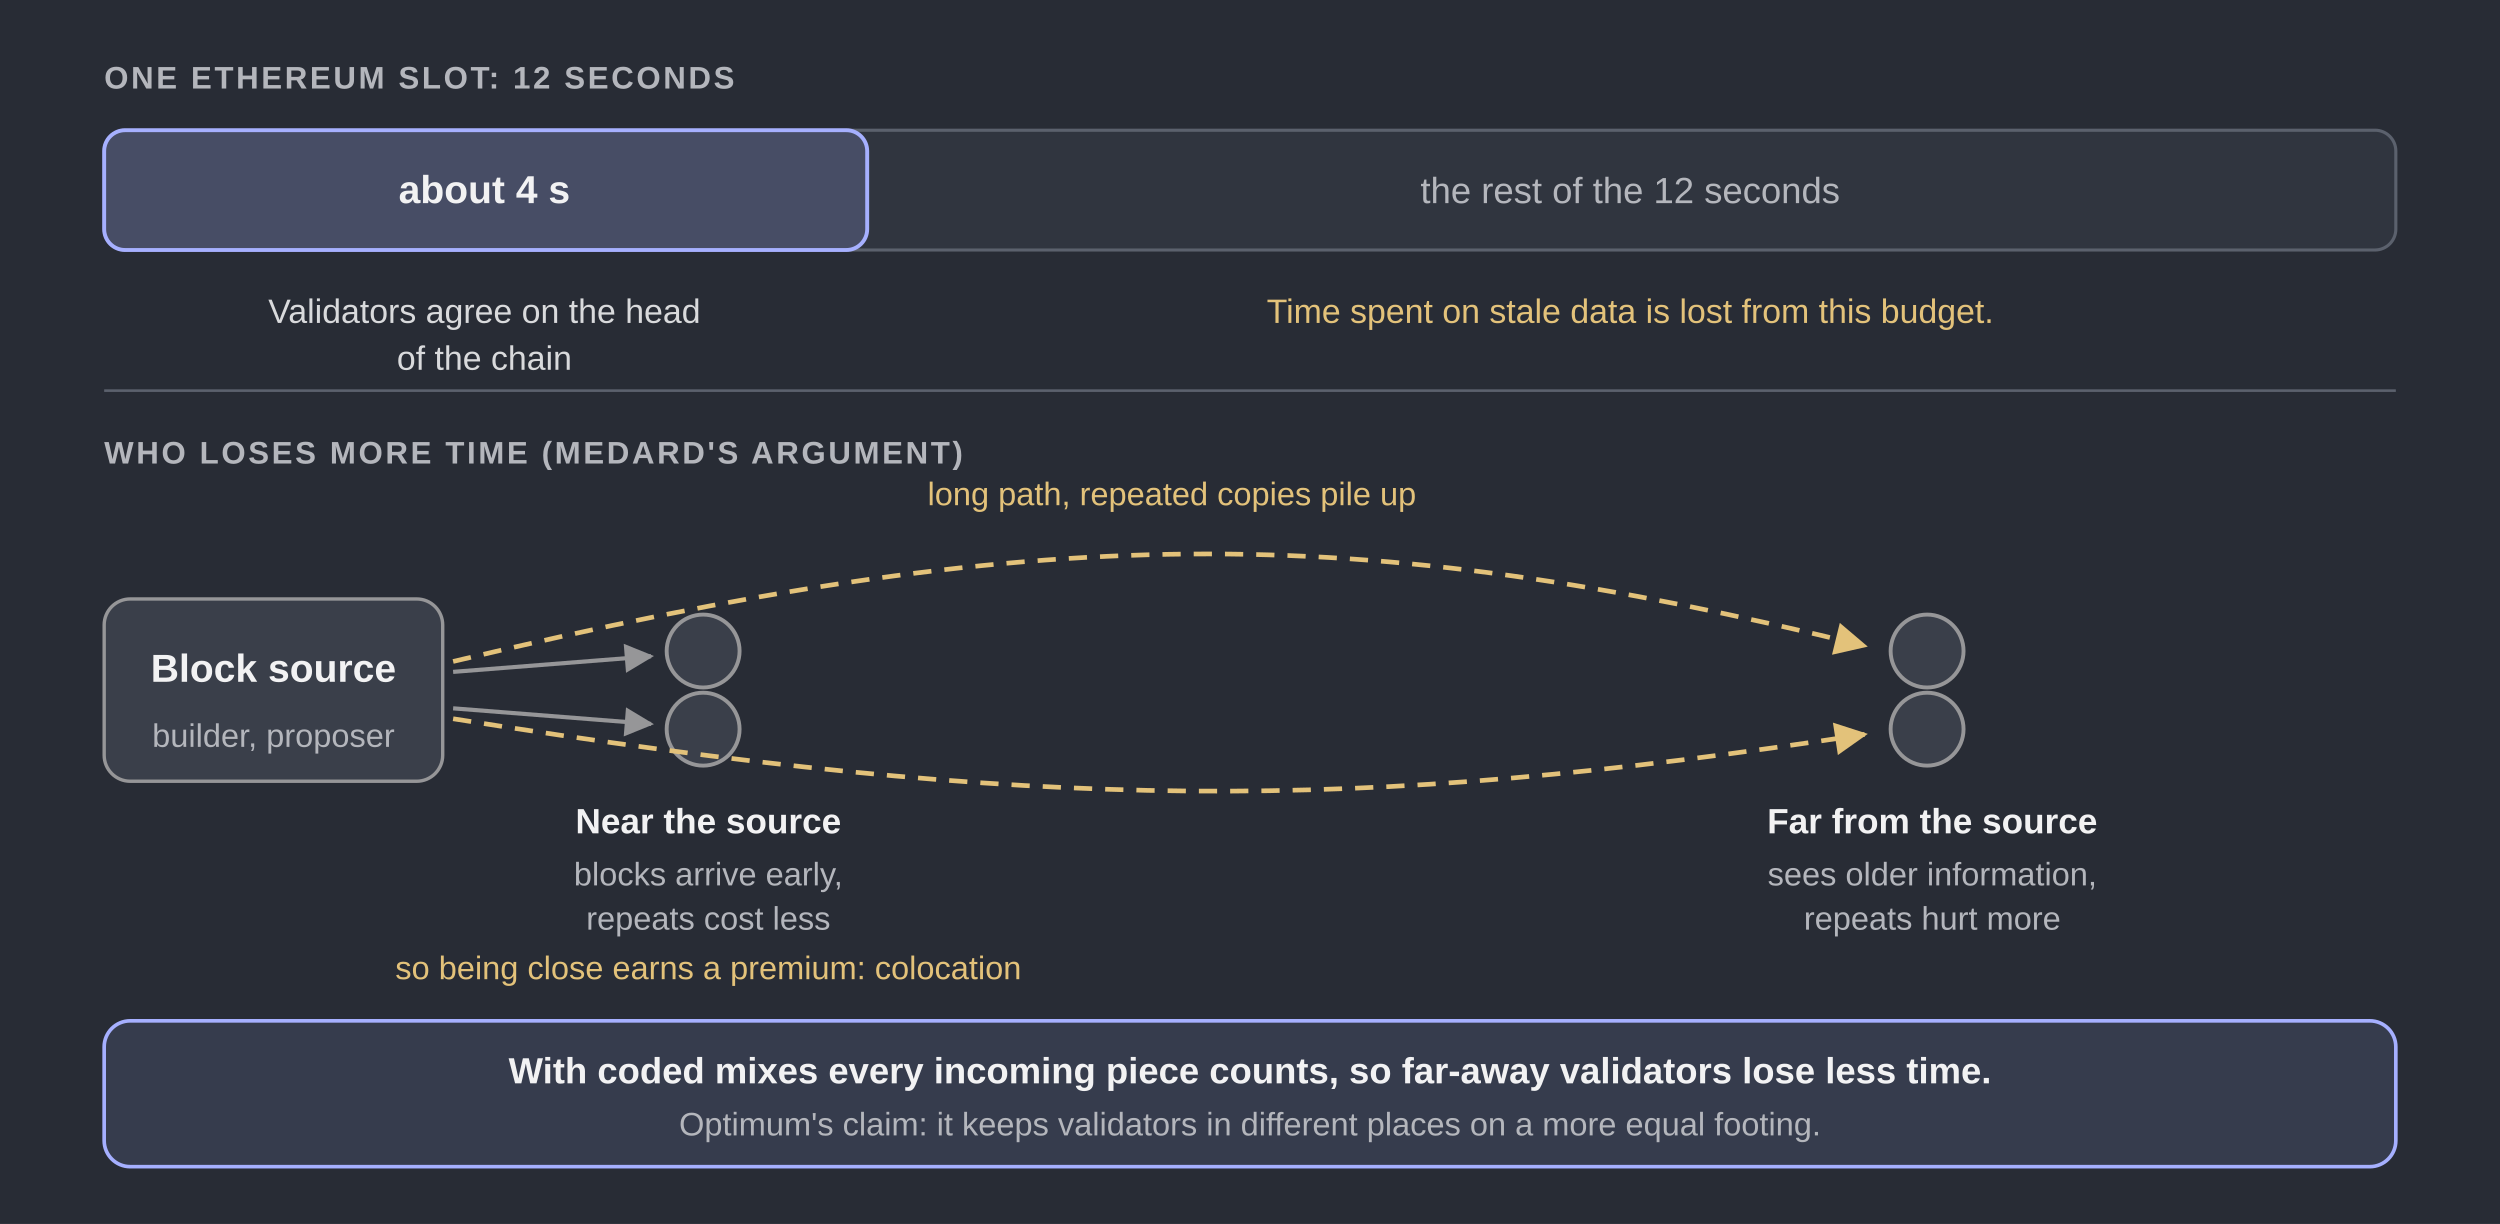
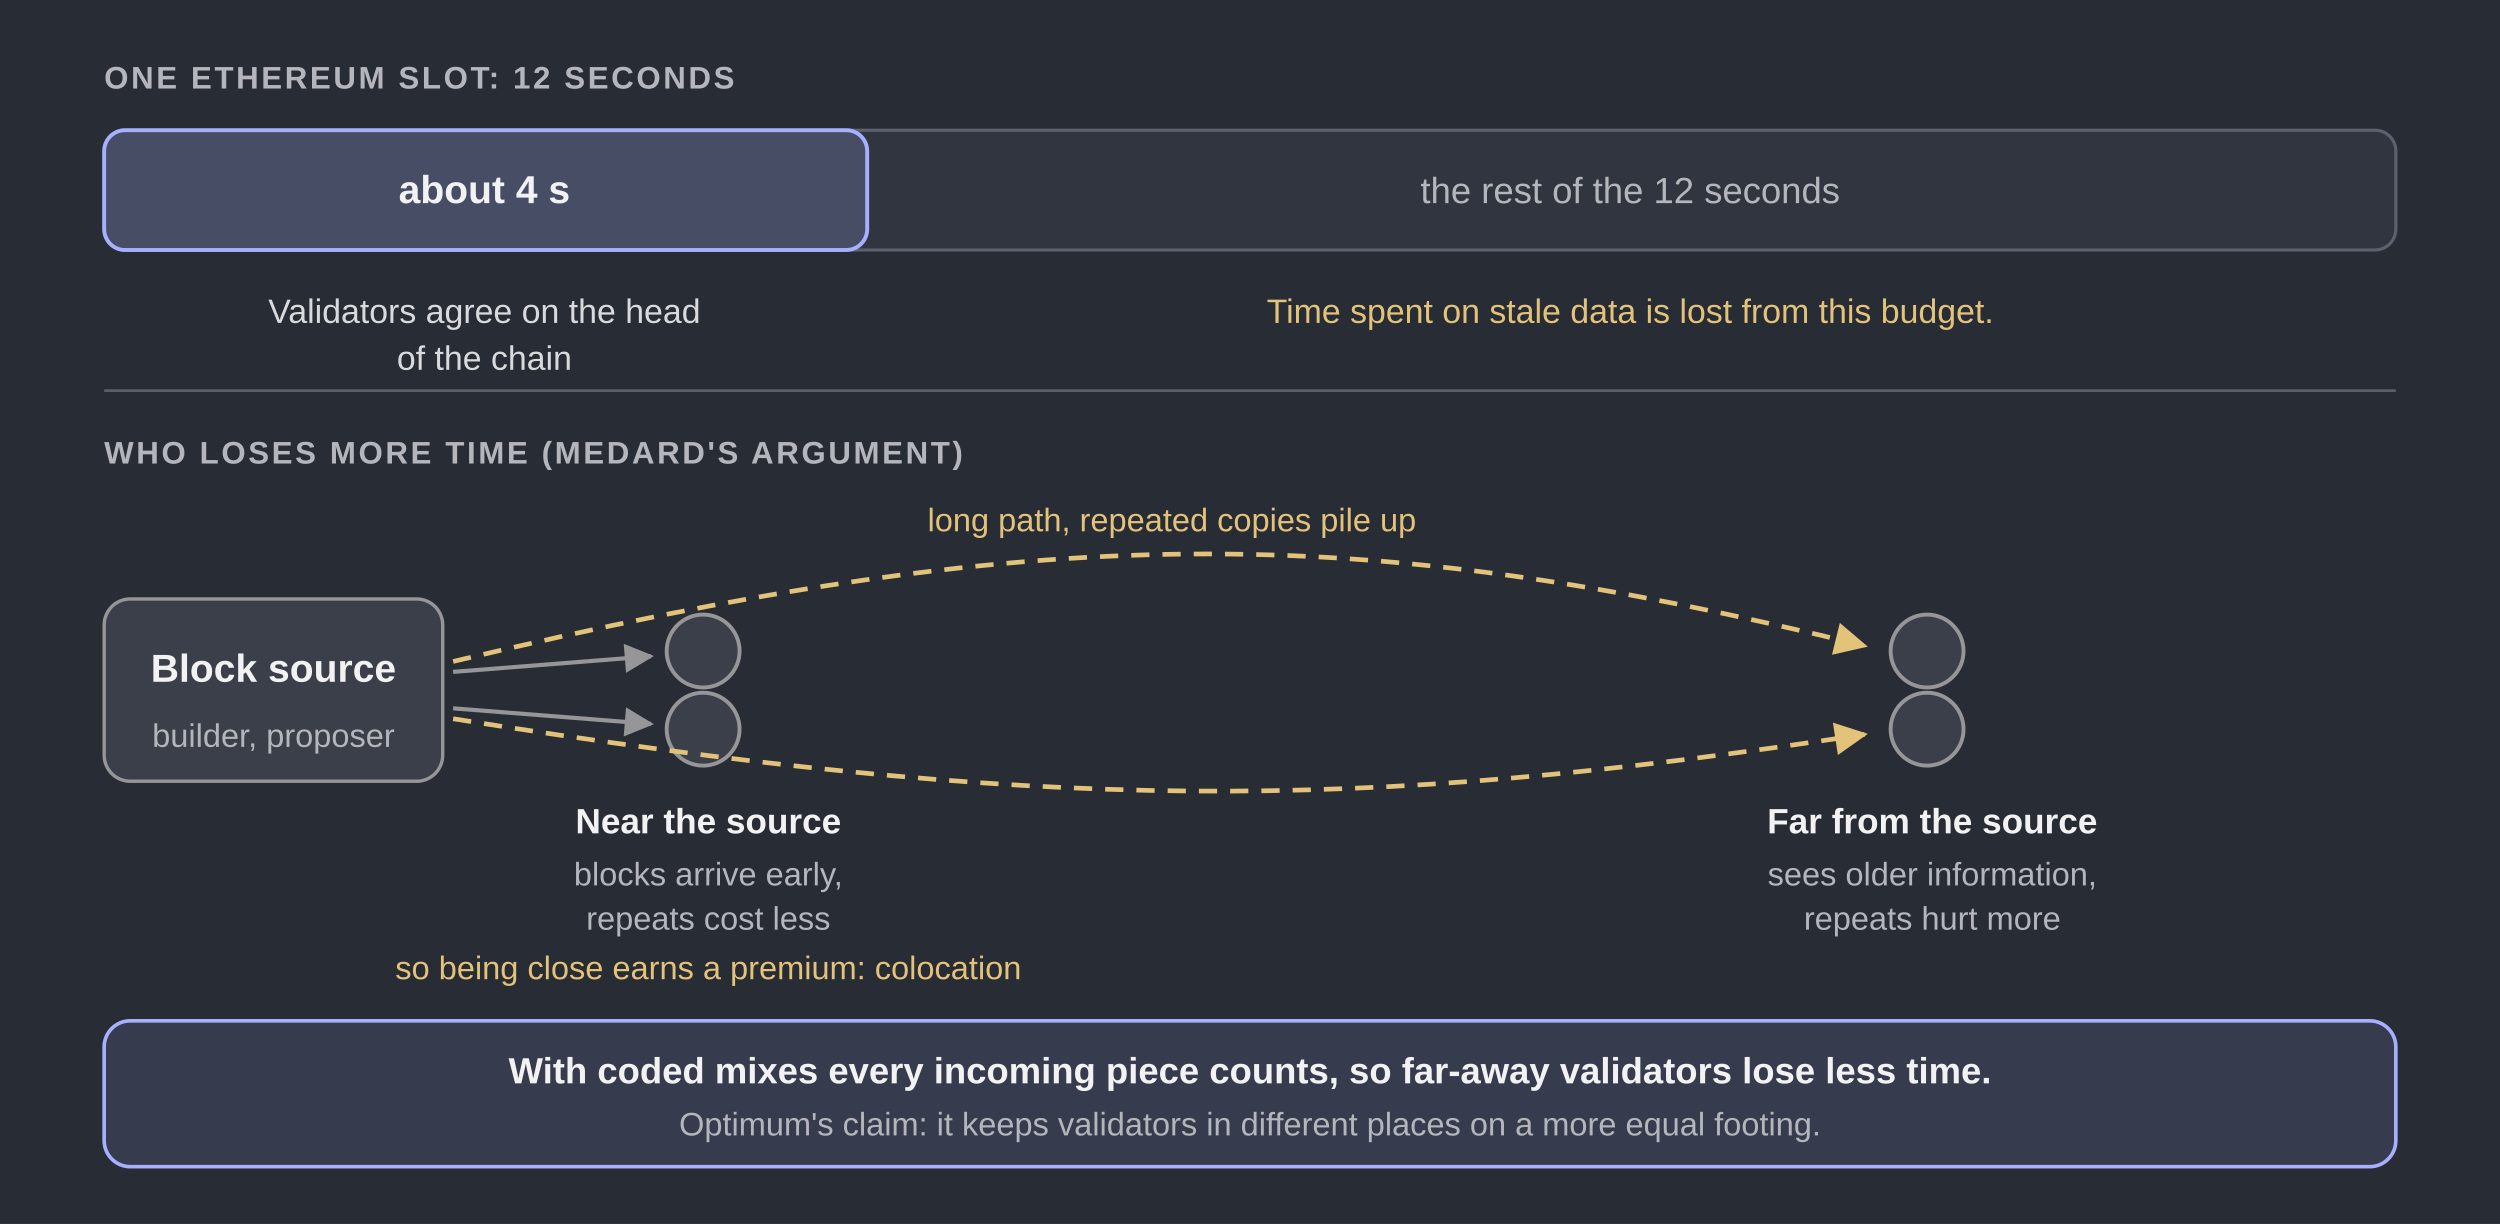
<svg xmlns="http://www.w3.org/2000/svg" viewBox="0 0 960 470" font-family="Helvetica Neue, Arial, sans-serif">
  <defs>
    <marker id="a" viewBox="0 0 10 10" refX="9" refY="5" markerWidth="7" markerHeight="7" orient="auto-start-reverse">
      <path d="M0 0L10 5L0 10z" fill="#969698" />
    </marker>
    <marker id="aw" viewBox="0 0 10 10" refX="9" refY="5" markerWidth="7" markerHeight="7" orient="auto-start-reverse">
      <path d="M0 0L10 5L0 10z" fill="#E3C27A" />
    </marker>
    <marker id="al" viewBox="0 0 10 10" refX="9" refY="5" markerWidth="7" markerHeight="7" orient="auto-start-reverse">
      <path d="M0 0L10 5L0 10z" fill="#A6B0FF" />
    </marker>
    <marker id="ab" viewBox="0 0 10 10" refX="9" refY="5" markerWidth="7" markerHeight="7" orient="auto-start-reverse">
      <path d="M0 0L10 5L0 10z" fill="#93C3EA" />
    </marker>
  </defs>
  <rect width="960" height="470" fill="#282C35" />
  <text x="40" y="34" fill="#B4B6BC" font-size="12" font-weight="600" text-anchor="start" letter-spacing="1">ONE ETHEREUM SLOT: 12 SECONDS</text>
  <rect x="40" y="50" width="880" height="46" rx="8" fill="#30353F" stroke="#5B616D" stroke-width="1.2" />
  <rect x="40" y="50" width="293" height="46" rx="8" fill="rgba(166,176,255,0.20)" stroke="#A6B0FF" stroke-width="1.5" />
  <text x="186" y="78" fill="#F2F2F3" font-size="15" font-weight="600" text-anchor="middle">about 4 s</text>
  <text x="626" y="78" fill="#B4B6BC" font-size="14" font-weight="400" text-anchor="middle">the rest of the 12 seconds</text>
  <text x="186" y="124" fill="#D9DADC" font-size="13" font-weight="400" text-anchor="middle">Validators agree on the head</text>
  <text x="186" y="142" fill="#D9DADC" font-size="13" font-weight="400" text-anchor="middle">of the chain</text>
  <text x="626" y="124" fill="#E3C27A" font-size="13" font-weight="400" text-anchor="middle">Time spent on stale data is lost from this budget.</text>
  <line x1="40" y1="150" x2="920" y2="150" stroke="#5B616D" stroke-width="1" />
  <text x="40" y="178" fill="#B4B6BC" font-size="12" font-weight="600" text-anchor="start" letter-spacing="1">WHO LOSES MORE TIME (MEDARD'S ARGUMENT)</text>
  <rect x="40" y="230" width="130" height="70" rx="10" fill="#3A3F4A" stroke="#969698" stroke-width="1.3" />
  <text x="105.0" y="261.8" fill="#F2F2F3" font-size="15" font-weight="600" text-anchor="middle">Block source</text>
  <text x="105.0" y="286.8" fill="#B4B6BC" font-size="12.5" font-weight="400" text-anchor="middle">builder, proposer</text>
  <circle cx="270" cy="250" r="14" fill="#3A3F4A" stroke="#969698" stroke-width="1.5" />
  <circle cx="270" cy="280" r="14" fill="#3A3F4A" stroke="#969698" stroke-width="1.5" />
  <line x1="174" y1="258" x2="250" y2="252" stroke="#969698" stroke-width="1.6" marker-end="url(#a)" />
  <line x1="174" y1="272" x2="250" y2="278" stroke="#969698" stroke-width="1.6" marker-end="url(#a)" />
  <text x="272" y="320" fill="#F2F2F3" font-size="13.5" font-weight="600" text-anchor="middle">Near the source</text>
  <text x="272" y="340" fill="#B4B6BC" font-size="12.5" font-weight="400" text-anchor="middle">blocks arrive early,</text>
  <text x="272" y="357" fill="#B4B6BC" font-size="12.5" font-weight="400" text-anchor="middle">repeats cost less</text>
  <circle cx="740" cy="250" r="14" fill="#3A3F4A" stroke="#969698" stroke-width="1.5" />
  <circle cx="740" cy="280" r="14" fill="#3A3F4A" stroke="#969698" stroke-width="1.5" />
  <path d="M174 254 C 400 200, 520 200, 716 248" stroke="#E3C27A" stroke-width="1.8" fill="none" stroke-dasharray="7 5" marker-end="url(#aw)" />
  <path d="M174 276 C 400 312, 520 312, 716 282" stroke="#E3C27A" stroke-width="1.8" fill="none" stroke-dasharray="7 5" marker-end="url(#aw)" />
-   <text x="450" y="194" fill="#E3C27A" font-size="12.5" font-weight="400" text-anchor="middle">long path, repeated copies pile up</text>
+   <text x="450" y="204" fill="#E3C27A" font-size="12.5" font-weight="400" text-anchor="middle">long path, repeated copies pile up</text>
  <text x="742" y="320" fill="#F2F2F3" font-size="13.5" font-weight="600" text-anchor="middle">Far from the source</text>
  <text x="742" y="340" fill="#B4B6BC" font-size="12.5" font-weight="400" text-anchor="middle">sees older information,</text>
  <text x="742" y="357" fill="#B4B6BC" font-size="12.5" font-weight="400" text-anchor="middle">repeats hurt more</text>
  <text x="272" y="376" fill="#E3C27A" font-size="12.5" font-weight="400" text-anchor="middle">so being close earns a premium: colocation</text>
  <rect x="40" y="392" width="880" height="56" rx="10" fill="rgba(166,176,255,0.12)" stroke="#A6B0FF" stroke-width="1.4" />
  <text x="480" y="416" fill="#F2F2F3" font-size="14" font-weight="600" text-anchor="middle">With coded mixes every incoming piece counts, so far-away validators lose less time.</text>
  <text x="480" y="436" fill="#B4B6BC" font-size="12.5" font-weight="400" text-anchor="middle">Optimum's claim: it keeps validators in different places on a more equal footing.</text>
</svg>
